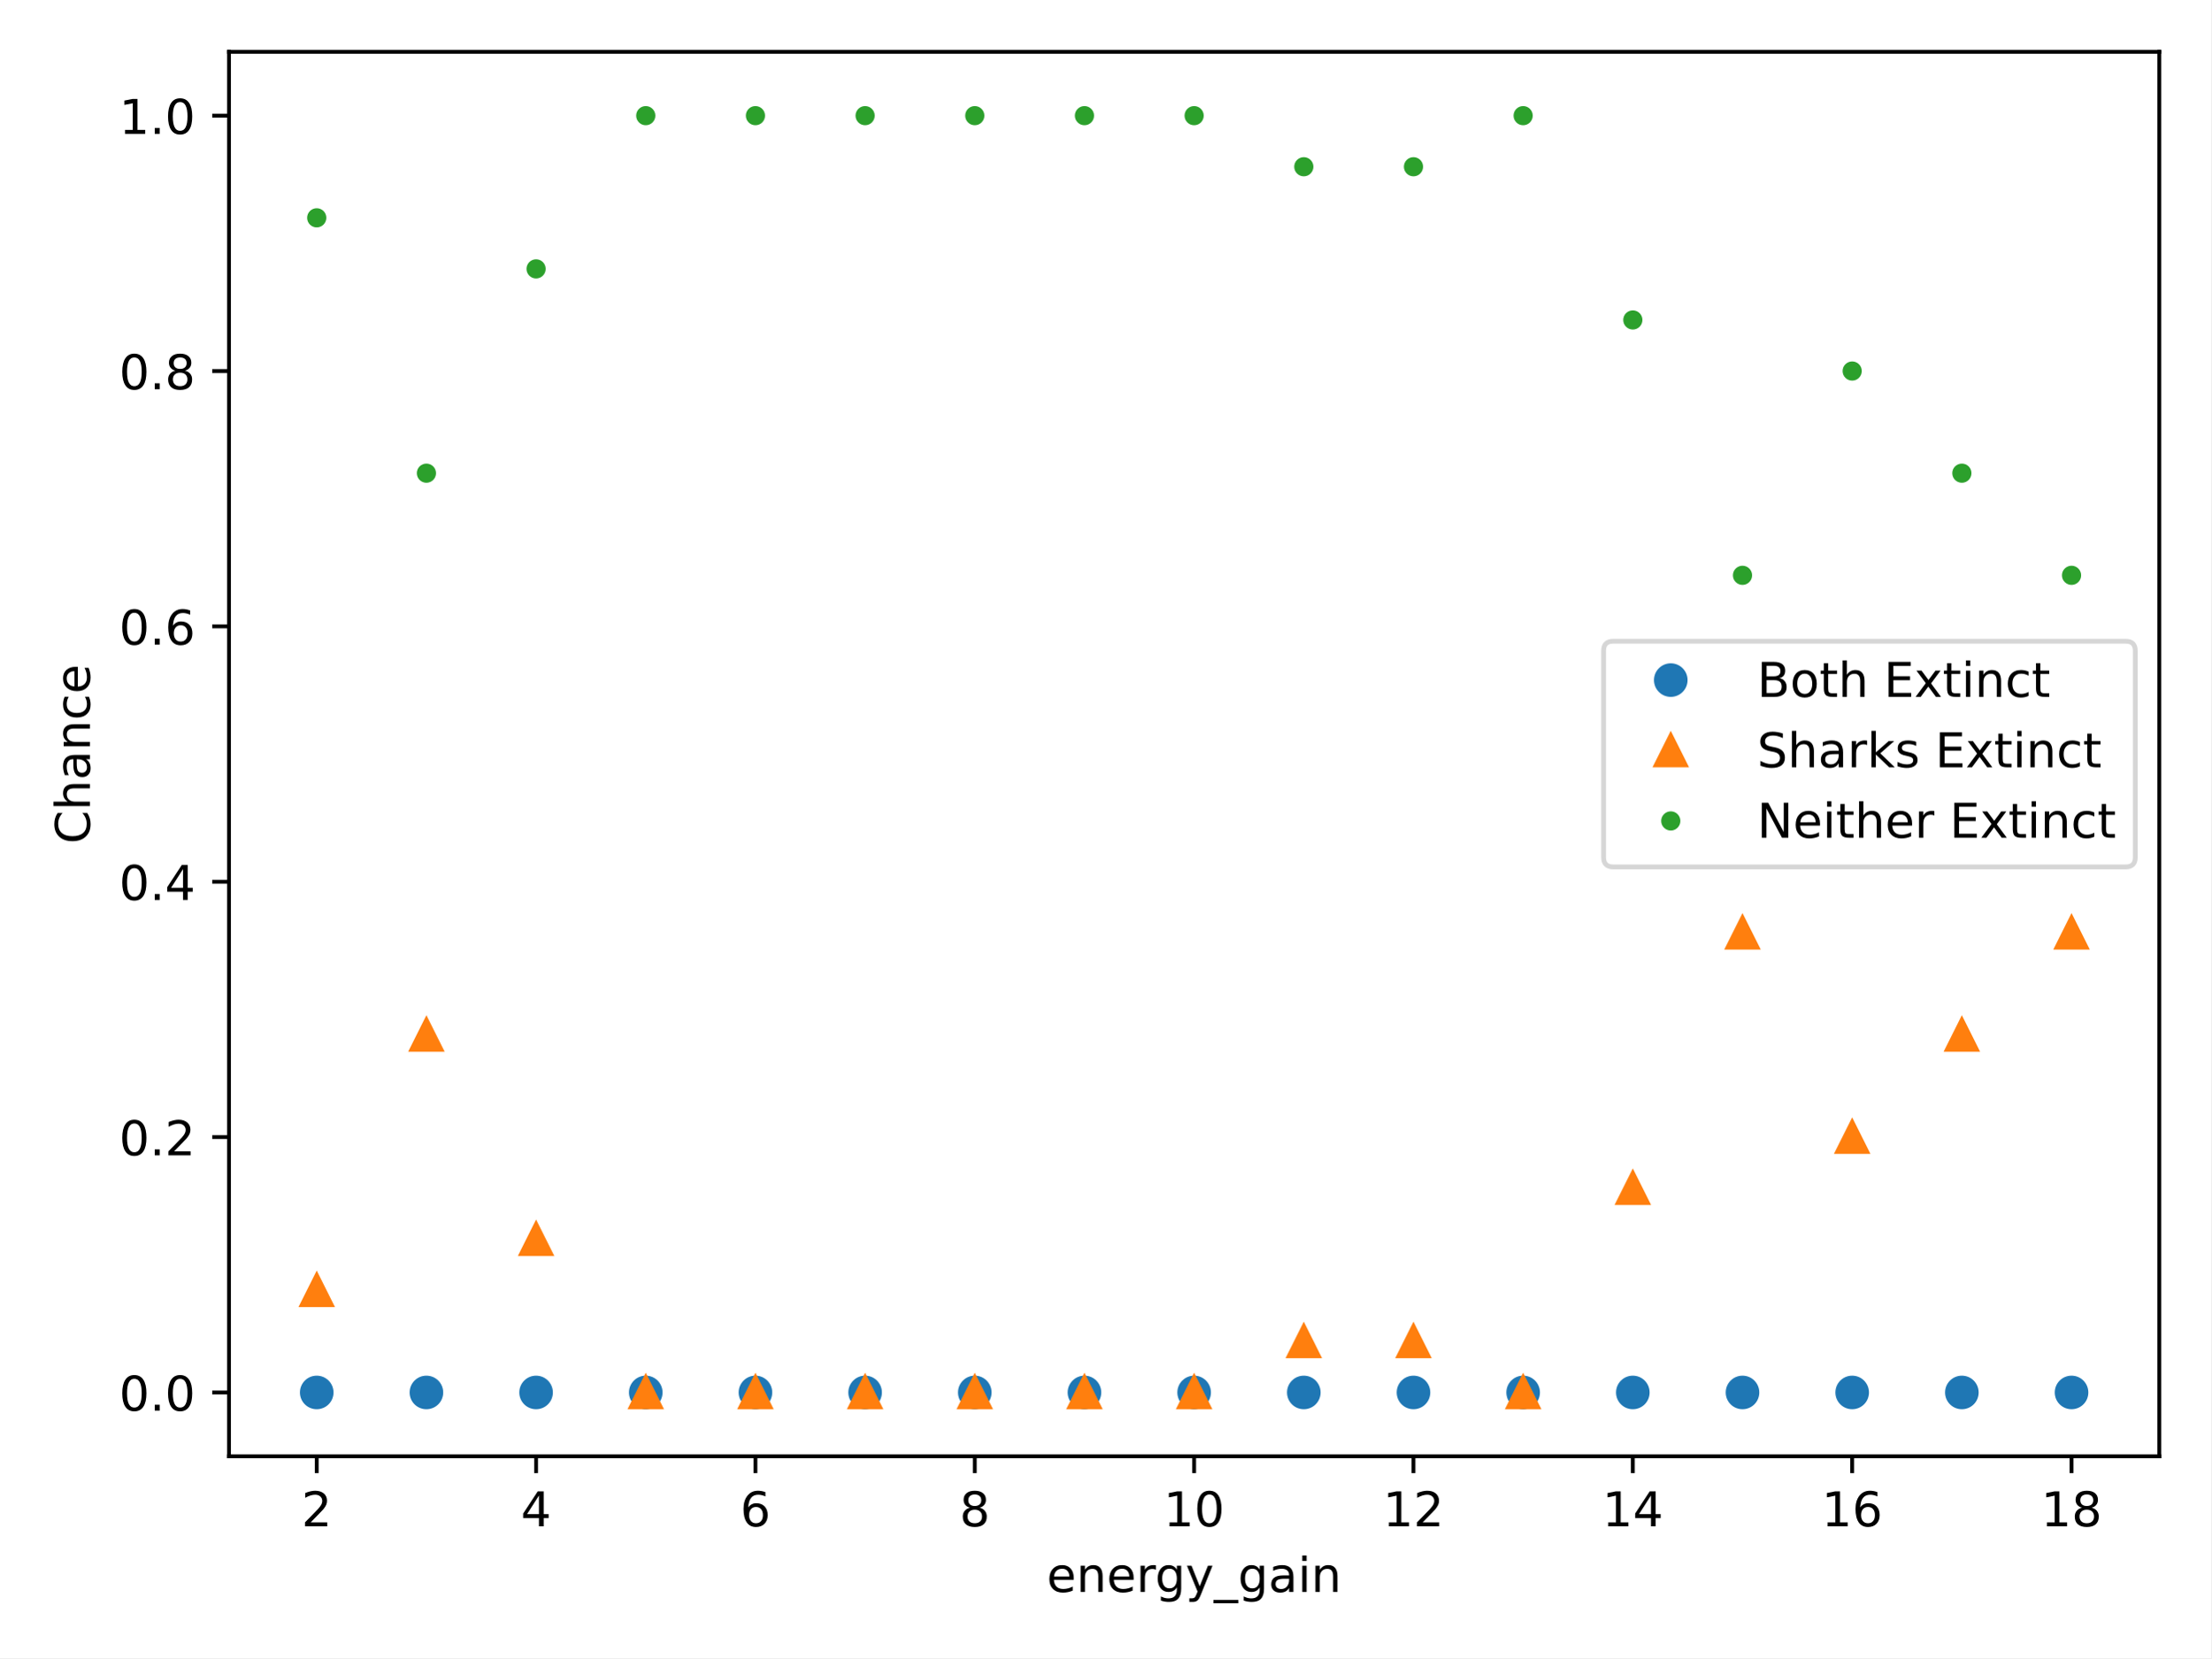
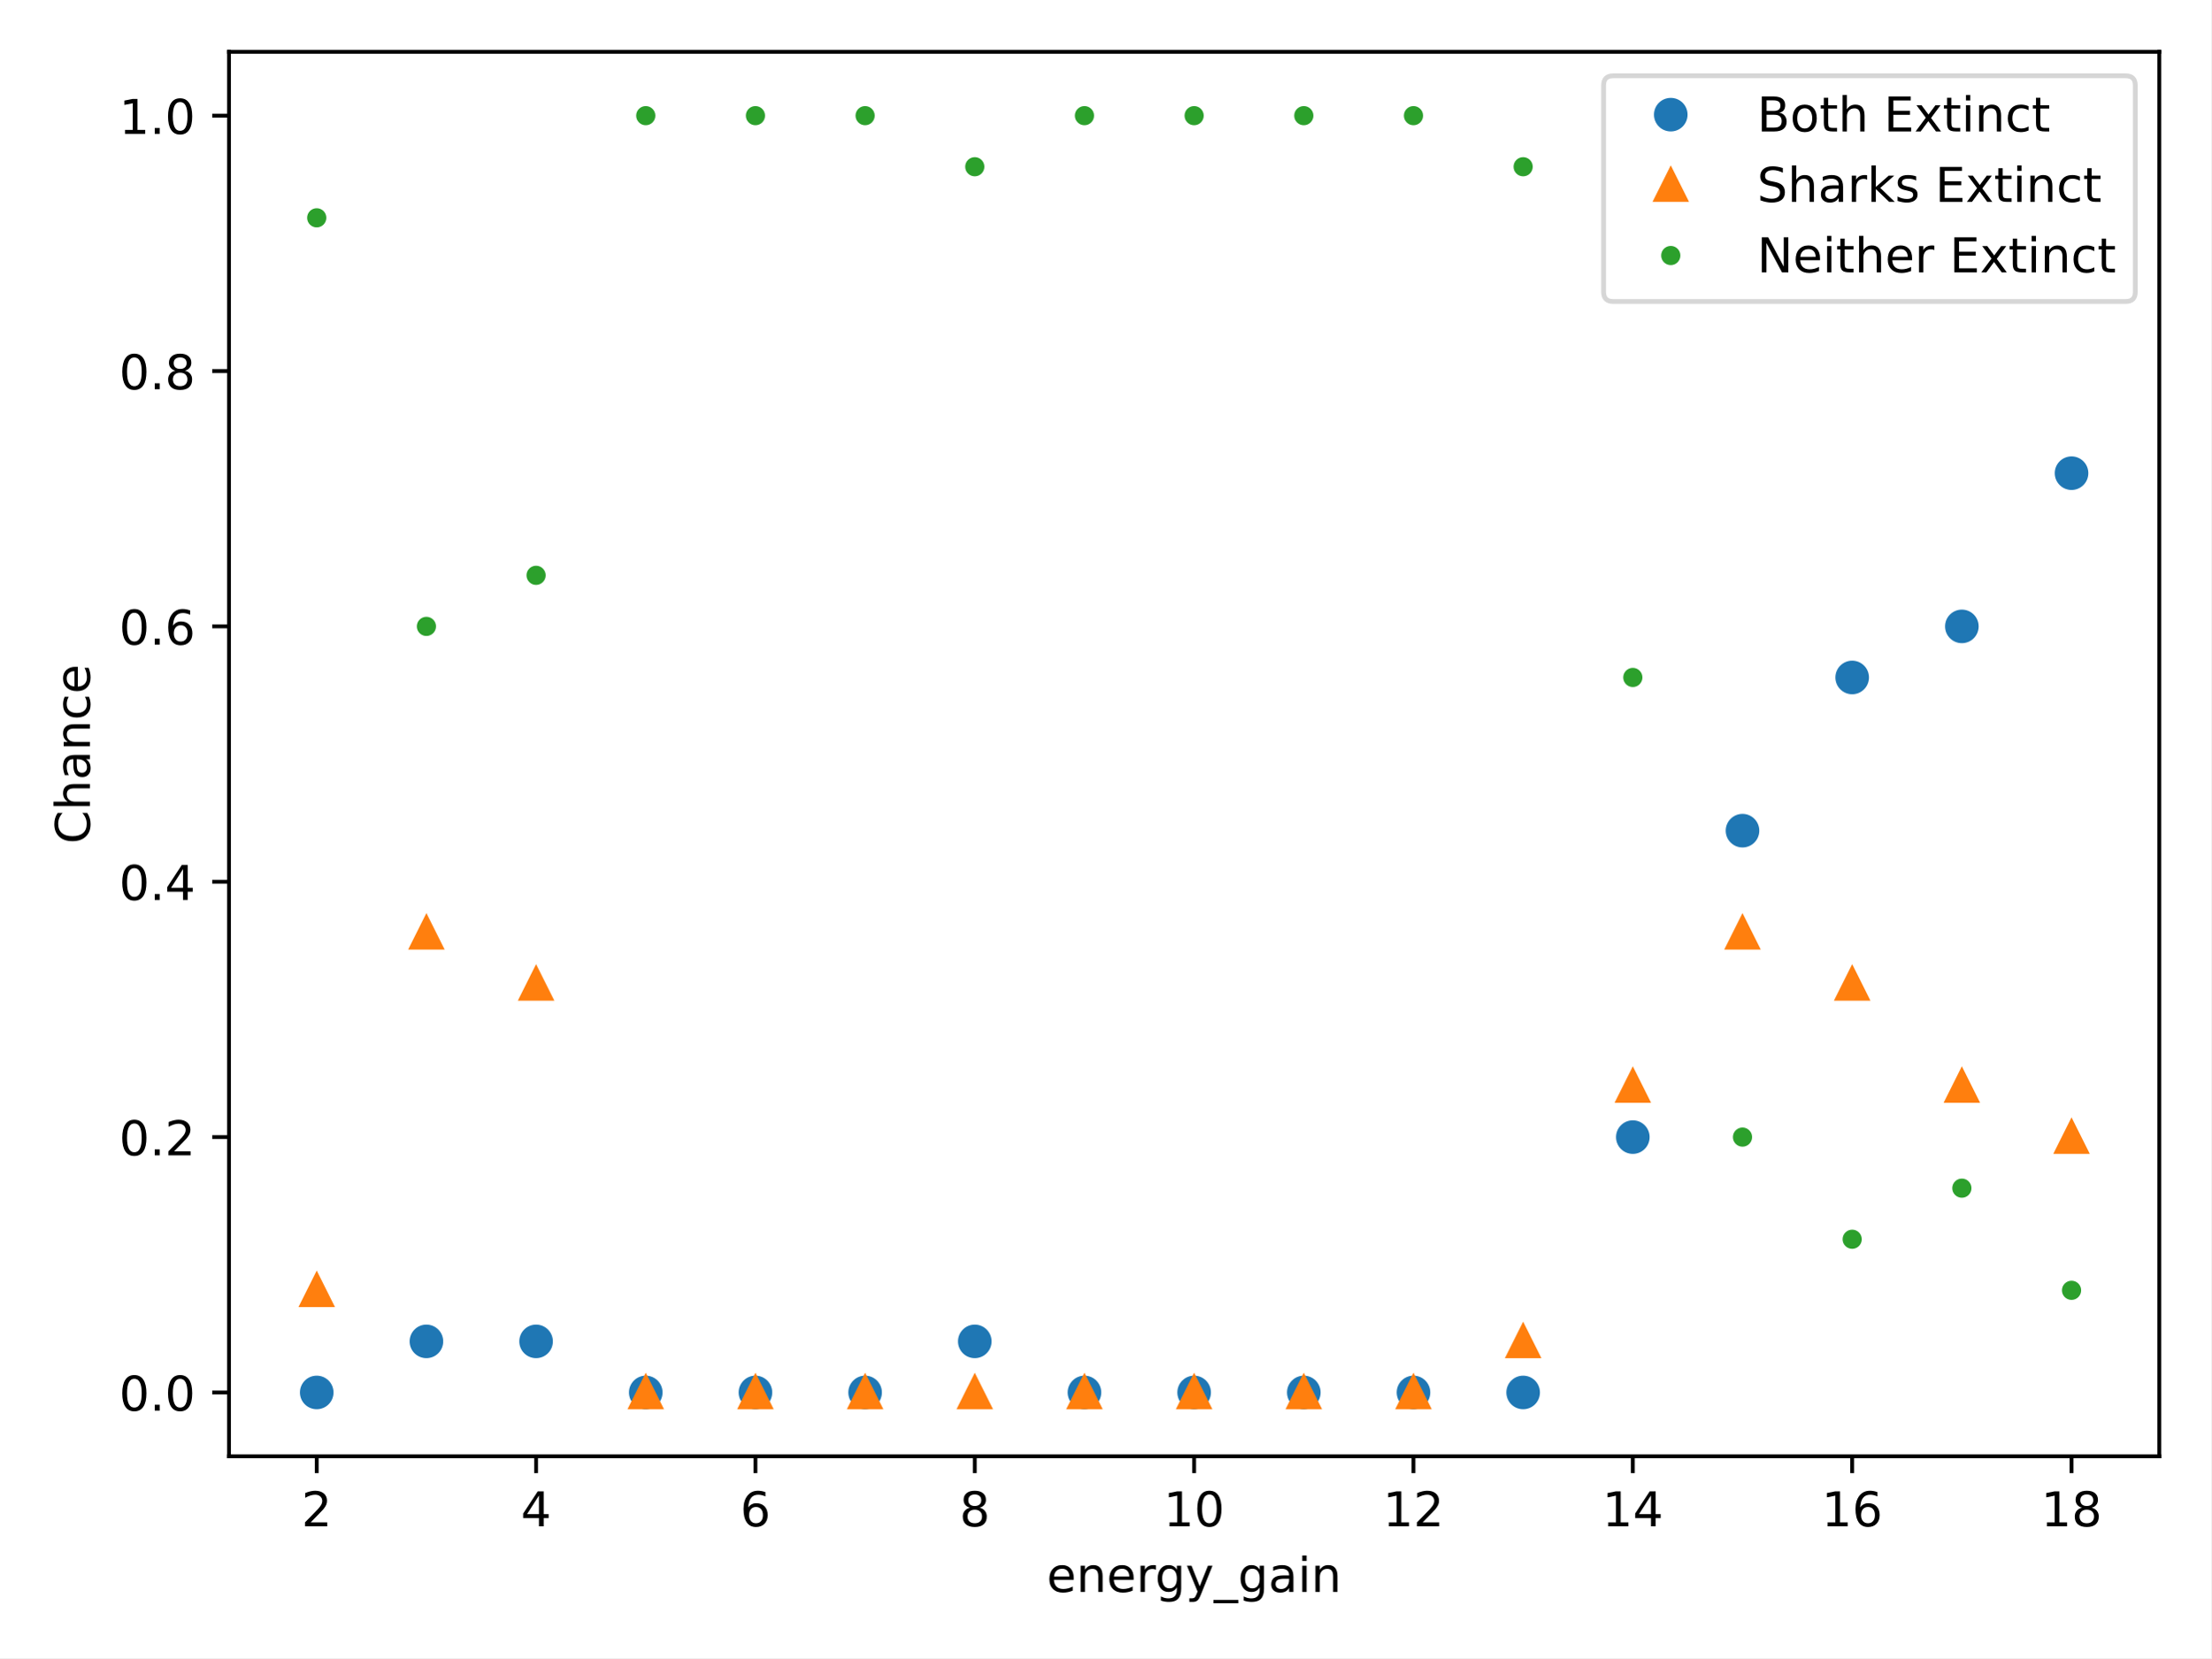
<svg xmlns="http://www.w3.org/2000/svg" xmlns:xlink="http://www.w3.org/1999/xlink" width="460.8pt" height="345.6pt" viewBox="0 0 460.8 345.6" version="1.1">
  <defs>
    <style type="text/css">*{stroke-linejoin: round; stroke-linecap: butt}</style>
  </defs>
  <g id="figure_1">
    <g id="patch_1">
      <path d="M 0 345.6  L 460.8 345.6  L 460.8 0  L 0 0  z " style="fill: #ffffff" />
    </g>
    <g id="axes_1">
      <g id="patch_2">
        <path d="M 47.72 303.539  L 450 303.539  L 450 10.8  L 47.72 10.8  z " style="fill: #ffffff" />
      </g>
      <g id="matplotlib.axis_1">
        <g id="xtick_1">
          <g id="line2d_1">
            <defs>
-               <path id="m9bc8e2db8a" d="M 0 0  L 0 3.5  " style="stroke: #000000; stroke-width: 0.8" />
-             </defs>
-             <g>
-               <use xlink:href="#m9bc8e2db8a" x="66.005" y="303.539" style="stroke: #000000; stroke-width: 0.8" />
+               <path id="me9bcb10d49" d="M 0 0  L 0 3.5  " style="stroke: #000000; stroke-width: 0.8" />
+             </defs>
+             <g>
+               <use xlink:href="#me9bcb10d49" x="66.005" y="303.539" style="stroke: #000000; stroke-width: 0.8" />
            </g>
          </g>
          <g id="text_1">
            <g transform="translate(62.8242 318.1372) scale(0.1 -0.1)">
              <defs>
                <path id="DejaVuSans-32" d="M 1228 531  L 3431 531  L 3431 0  L 469 0  L 469 531  Q 828 903 1448 1529  Q 2069 2156 2228 2338  Q 2531 2678 2651 2914  Q 2772 3150 2772 3378  Q 2772 3750 2511 3984  Q 2250 4219 1831 4219  Q 1534 4219 1204 4116  Q 875 4013 500 3803  L 500 4441  Q 881 4594 1212 4672  Q 1544 4750 1819 4750  Q 2544 4750 2975 4387  Q 3406 4025 3406 3419  Q 3406 3131 3298 2873  Q 3191 2616 2906 2266  Q 2828 2175 2409 1742  Q 1991 1309 1228 531  z " transform="scale(0.015625)" />
              </defs>
              <use xlink:href="#DejaVuSans-32" />
            </g>
          </g>
        </g>
        <g id="xtick_2">
          <g id="line2d_2">
            <g>
-               <use xlink:href="#m9bc8e2db8a" x="111.719" y="303.539" style="stroke: #000000; stroke-width: 0.8" />
+               <use xlink:href="#me9bcb10d49" x="111.719" y="303.539" style="stroke: #000000; stroke-width: 0.8" />
            </g>
          </g>
          <g id="text_2">
            <g transform="translate(108.5378 318.1372) scale(0.1 -0.1)">
              <defs>
                <path id="DejaVuSans-34" d="M 2419 4116  L 825 1625  L 2419 1625  L 2419 4116  z M 2253 4666  L 3047 4666  L 3047 1625  L 3713 1625  L 3713 1100  L 3047 1100  L 3047 0  L 2419 0  L 2419 1100  L 313 1100  L 313 1709  L 2253 4666  z " transform="scale(0.015625)" />
              </defs>
              <use xlink:href="#DejaVuSans-34" />
            </g>
          </g>
        </g>
        <g id="xtick_3">
          <g id="line2d_3">
            <g>
-               <use xlink:href="#m9bc8e2db8a" x="157.433" y="303.539" style="stroke: #000000; stroke-width: 0.8" />
+               <use xlink:href="#me9bcb10d49" x="157.433" y="303.539" style="stroke: #000000; stroke-width: 0.8" />
            </g>
          </g>
          <g id="text_3">
            <g transform="translate(154.2515 318.1372) scale(0.1 -0.1)">
              <defs>
                <path id="DejaVuSans-36" d="M 2113 2584  Q 1688 2584 1439 2293  Q 1191 2003 1191 1497  Q 1191 994 1439 701  Q 1688 409 2113 409  Q 2538 409 2786 701  Q 3034 994 3034 1497  Q 3034 2003 2786 2293  Q 2538 2584 2113 2584  z M 3366 4563  L 3366 3988  Q 3128 4100 2886 4159  Q 2644 4219 2406 4219  Q 1781 4219 1451 3797  Q 1122 3375 1075 2522  Q 1259 2794 1537 2939  Q 1816 3084 2150 3084  Q 2853 3084 3261 2657  Q 3669 2231 3669 1497  Q 3669 778 3244 343  Q 2819 -91 2113 -91  Q 1303 -91 875 529  Q 447 1150 447 2328  Q 447 3434 972 4092  Q 1497 4750 2381 4750  Q 2619 4750 2861 4703  Q 3103 4656 3366 4563  z " transform="scale(0.015625)" />
              </defs>
              <use xlink:href="#DejaVuSans-36" />
            </g>
          </g>
        </g>
        <g id="xtick_4">
          <g id="line2d_4">
            <g>
-               <use xlink:href="#m9bc8e2db8a" x="203.146" y="303.539" style="stroke: #000000; stroke-width: 0.8" />
+               <use xlink:href="#me9bcb10d49" x="203.146" y="303.539" style="stroke: #000000; stroke-width: 0.8" />
            </g>
          </g>
          <g id="text_4">
            <g transform="translate(199.9651 318.1372) scale(0.1 -0.1)">
              <defs>
                <path id="DejaVuSans-38" d="M 2034 2216  Q 1584 2216 1326 1975  Q 1069 1734 1069 1313  Q 1069 891 1326 650  Q 1584 409 2034 409  Q 2484 409 2743 651  Q 3003 894 3003 1313  Q 3003 1734 2745 1975  Q 2488 2216 2034 2216  z M 1403 2484  Q 997 2584 770 2862  Q 544 3141 544 3541  Q 544 4100 942 4425  Q 1341 4750 2034 4750  Q 2731 4750 3128 4425  Q 3525 4100 3525 3541  Q 3525 3141 3298 2862  Q 3072 2584 2669 2484  Q 3125 2378 3379 2068  Q 3634 1759 3634 1313  Q 3634 634 3220 271  Q 2806 -91 2034 -91  Q 1263 -91 848 271  Q 434 634 434 1313  Q 434 1759 690 2068  Q 947 2378 1403 2484  z M 1172 3481  Q 1172 3119 1398 2916  Q 1625 2713 2034 2713  Q 2441 2713 2670 2916  Q 2900 3119 2900 3481  Q 2900 3844 2670 4047  Q 2441 4250 2034 4250  Q 1625 4250 1398 4047  Q 1172 3844 1172 3481  z " transform="scale(0.015625)" />
              </defs>
              <use xlink:href="#DejaVuSans-38" />
            </g>
          </g>
        </g>
        <g id="xtick_5">
          <g id="line2d_5">
            <g>
-               <use xlink:href="#m9bc8e2db8a" x="248.86" y="303.539" style="stroke: #000000; stroke-width: 0.8" />
+               <use xlink:href="#me9bcb10d49" x="248.86" y="303.539" style="stroke: #000000; stroke-width: 0.8" />
            </g>
          </g>
          <g id="text_5">
            <g transform="translate(242.4975 318.1372) scale(0.1 -0.1)">
              <defs>
                <path id="DejaVuSans-31" d="M 794 531  L 1825 531  L 1825 4091  L 703 3866  L 703 4441  L 1819 4666  L 2450 4666  L 2450 531  L 3481 531  L 3481 0  L 794 0  L 794 531  z " transform="scale(0.015625)" />
                <path id="DejaVuSans-30" d="M 2034 4250  Q 1547 4250 1301 3770  Q 1056 3291 1056 2328  Q 1056 1369 1301 889  Q 1547 409 2034 409  Q 2525 409 2770 889  Q 3016 1369 3016 2328  Q 3016 3291 2770 3770  Q 2525 4250 2034 4250  z M 2034 4750  Q 2819 4750 3233 4129  Q 3647 3509 3647 2328  Q 3647 1150 3233 529  Q 2819 -91 2034 -91  Q 1250 -91 836 529  Q 422 1150 422 2328  Q 422 3509 836 4129  Q 1250 4750 2034 4750  z " transform="scale(0.015625)" />
              </defs>
              <use xlink:href="#DejaVuSans-31" />
              <use xlink:href="#DejaVuSans-30" transform="translate(63.62305 0)" />
            </g>
          </g>
        </g>
        <g id="xtick_6">
          <g id="line2d_6">
            <g>
-               <use xlink:href="#m9bc8e2db8a" x="294.574" y="303.539" style="stroke: #000000; stroke-width: 0.8" />
+               <use xlink:href="#me9bcb10d49" x="294.574" y="303.539" style="stroke: #000000; stroke-width: 0.8" />
            </g>
          </g>
          <g id="text_6">
            <g transform="translate(288.2111 318.1372) scale(0.1 -0.1)">
              <use xlink:href="#DejaVuSans-31" />
              <use xlink:href="#DejaVuSans-32" transform="translate(63.62305 0)" />
            </g>
          </g>
        </g>
        <g id="xtick_7">
          <g id="line2d_7">
            <g>
-               <use xlink:href="#m9bc8e2db8a" x="340.287" y="303.539" style="stroke: #000000; stroke-width: 0.8" />
+               <use xlink:href="#me9bcb10d49" x="340.287" y="303.539" style="stroke: #000000; stroke-width: 0.8" />
            </g>
          </g>
          <g id="text_7">
            <g transform="translate(333.9248 318.1372) scale(0.1 -0.1)">
              <use xlink:href="#DejaVuSans-31" />
              <use xlink:href="#DejaVuSans-34" transform="translate(63.62305 0)" />
            </g>
          </g>
        </g>
        <g id="xtick_8">
          <g id="line2d_8">
            <g>
-               <use xlink:href="#m9bc8e2db8a" x="386.001" y="303.539" style="stroke: #000000; stroke-width: 0.8" />
+               <use xlink:href="#me9bcb10d49" x="386.001" y="303.539" style="stroke: #000000; stroke-width: 0.8" />
            </g>
          </g>
          <g id="text_8">
            <g transform="translate(379.6384 318.1372) scale(0.1 -0.1)">
              <use xlink:href="#DejaVuSans-31" />
              <use xlink:href="#DejaVuSans-36" transform="translate(63.62305 0)" />
            </g>
          </g>
        </g>
        <g id="xtick_9">
          <g id="line2d_9">
            <g>
-               <use xlink:href="#m9bc8e2db8a" x="431.715" y="303.539" style="stroke: #000000; stroke-width: 0.8" />
+               <use xlink:href="#me9bcb10d49" x="431.715" y="303.539" style="stroke: #000000; stroke-width: 0.8" />
            </g>
          </g>
          <g id="text_9">
            <g transform="translate(425.352 318.1372) scale(0.1 -0.1)">
              <use xlink:href="#DejaVuSans-31" />
              <use xlink:href="#DejaVuSans-38" transform="translate(63.62305 0)" />
            </g>
          </g>
        </g>
        <g id="text_10">
          <g transform="translate(218.1405 331.8153) scale(0.1 -0.1)">
            <defs>
              <path id="DejaVuSans-65" d="M 3597 1894  L 3597 1613  L 953 1613  Q 991 1019 1311 708  Q 1631 397 2203 397  Q 2534 397 2845 478  Q 3156 559 3463 722  L 3463 178  Q 3153 47 2828 -22  Q 2503 -91 2169 -91  Q 1331 -91 842 396  Q 353 884 353 1716  Q 353 2575 817 3079  Q 1281 3584 2069 3584  Q 2775 3584 3186 3129  Q 3597 2675 3597 1894  z M 3022 2063  Q 3016 2534 2758 2815  Q 2500 3097 2075 3097  Q 1594 3097 1305 2825  Q 1016 2553 972 2059  L 3022 2063  z " transform="scale(0.015625)" />
              <path id="DejaVuSans-6e" d="M 3513 2113  L 3513 0  L 2938 0  L 2938 2094  Q 2938 2591 2744 2837  Q 2550 3084 2163 3084  Q 1697 3084 1428 2787  Q 1159 2491 1159 1978  L 1159 0  L 581 0  L 581 3500  L 1159 3500  L 1159 2956  Q 1366 3272 1645 3428  Q 1925 3584 2291 3584  Q 2894 3584 3203 3211  Q 3513 2838 3513 2113  z " transform="scale(0.015625)" />
              <path id="DejaVuSans-72" d="M 2631 2963  Q 2534 3019 2420 3045  Q 2306 3072 2169 3072  Q 1681 3072 1420 2755  Q 1159 2438 1159 1844  L 1159 0  L 581 0  L 581 3500  L 1159 3500  L 1159 2956  Q 1341 3275 1631 3429  Q 1922 3584 2338 3584  Q 2397 3584 2469 3576  Q 2541 3569 2628 3553  L 2631 2963  z " transform="scale(0.015625)" />
              <path id="DejaVuSans-67" d="M 2906 1791  Q 2906 2416 2648 2759  Q 2391 3103 1925 3103  Q 1463 3103 1205 2759  Q 947 2416 947 1791  Q 947 1169 1205 825  Q 1463 481 1925 481  Q 2391 481 2648 825  Q 2906 1169 2906 1791  z M 3481 434  Q 3481 -459 3084 -895  Q 2688 -1331 1869 -1331  Q 1566 -1331 1297 -1286  Q 1028 -1241 775 -1147  L 775 -588  Q 1028 -725 1275 -790  Q 1522 -856 1778 -856  Q 2344 -856 2625 -561  Q 2906 -266 2906 331  L 2906 616  Q 2728 306 2450 153  Q 2172 0 1784 0  Q 1141 0 747 490  Q 353 981 353 1791  Q 353 2603 747 3093  Q 1141 3584 1784 3584  Q 2172 3584 2450 3431  Q 2728 3278 2906 2969  L 2906 3500  L 3481 3500  L 3481 434  z " transform="scale(0.015625)" />
              <path id="DejaVuSans-79" d="M 2059 -325  Q 1816 -950 1584 -1140  Q 1353 -1331 966 -1331  L 506 -1331  L 506 -850  L 844 -850  Q 1081 -850 1212 -737  Q 1344 -625 1503 -206  L 1606 56  L 191 3500  L 800 3500  L 1894 763  L 2988 3500  L 3597 3500  L 2059 -325  z " transform="scale(0.015625)" />
              <path id="DejaVuSans-5f" d="M 3263 -1063  L 3263 -1509  L -63 -1509  L -63 -1063  L 3263 -1063  z " transform="scale(0.015625)" />
              <path id="DejaVuSans-61" d="M 2194 1759  Q 1497 1759 1228 1600  Q 959 1441 959 1056  Q 959 750 1161 570  Q 1363 391 1709 391  Q 2188 391 2477 730  Q 2766 1069 2766 1631  L 2766 1759  L 2194 1759  z M 3341 1997  L 3341 0  L 2766 0  L 2766 531  Q 2569 213 2275 61  Q 1981 -91 1556 -91  Q 1019 -91 701 211  Q 384 513 384 1019  Q 384 1609 779 1909  Q 1175 2209 1959 2209  L 2766 2209  L 2766 2266  Q 2766 2663 2505 2880  Q 2244 3097 1772 3097  Q 1472 3097 1187 3025  Q 903 2953 641 2809  L 641 3341  Q 956 3463 1253 3523  Q 1550 3584 1831 3584  Q 2591 3584 2966 3190  Q 3341 2797 3341 1997  z " transform="scale(0.015625)" />
              <path id="DejaVuSans-69" d="M 603 3500  L 1178 3500  L 1178 0  L 603 0  L 603 3500  z M 603 4863  L 1178 4863  L 1178 4134  L 603 4134  L 603 4863  z " transform="scale(0.015625)" />
            </defs>
            <use xlink:href="#DejaVuSans-65" />
            <use xlink:href="#DejaVuSans-6e" transform="translate(61.52344 0)" />
            <use xlink:href="#DejaVuSans-65" transform="translate(124.9023 0)" />
            <use xlink:href="#DejaVuSans-72" transform="translate(186.4258 0)" />
            <use xlink:href="#DejaVuSans-67" transform="translate(225.7891 0)" />
            <use xlink:href="#DejaVuSans-79" transform="translate(289.2656 0)" />
            <use xlink:href="#DejaVuSans-5f" transform="translate(348.4453 0)" />
            <use xlink:href="#DejaVuSans-67" transform="translate(398.4453 0)" />
            <use xlink:href="#DejaVuSans-61" transform="translate(461.9219 0)" />
            <use xlink:href="#DejaVuSans-69" transform="translate(523.2012 0)" />
            <use xlink:href="#DejaVuSans-6e" transform="translate(550.9844 0)" />
          </g>
        </g>
      </g>
      <g id="matplotlib.axis_2">
        <g id="ytick_1">
          <g id="line2d_10">
            <defs>
-               <path id="mb9c18c97e4" d="M 0 0  L -3.5 0  " style="stroke: #000000; stroke-width: 0.8" />
-             </defs>
-             <g>
-               <use xlink:href="#mb9c18c97e4" x="47.72" y="290.232" style="stroke: #000000; stroke-width: 0.8" />
+               <path id="m87c01e6b00" d="M 0 0  L -3.5 0  " style="stroke: #000000; stroke-width: 0.8" />
+             </defs>
+             <g>
+               <use xlink:href="#m87c01e6b00" x="47.72" y="290.232" style="stroke: #000000; stroke-width: 0.8" />
            </g>
          </g>
          <g id="text_11">
            <g transform="translate(24.81687 294.0317) scale(0.1 -0.1)">
              <defs>
                <path id="DejaVuSans-2e" d="M 684 794  L 1344 794  L 1344 0  L 684 0  L 684 794  z " transform="scale(0.015625)" />
              </defs>
              <use xlink:href="#DejaVuSans-30" />
              <use xlink:href="#DejaVuSans-2e" transform="translate(63.62305 0)" />
              <use xlink:href="#DejaVuSans-30" transform="translate(95.41016 0)" />
            </g>
          </g>
        </g>
        <g id="ytick_2">
          <g id="line2d_11">
            <g>
-               <use xlink:href="#mb9c18c97e4" x="47.72" y="237.007" style="stroke: #000000; stroke-width: 0.8" />
+               <use xlink:href="#m87c01e6b00" x="47.72" y="237.007" style="stroke: #000000; stroke-width: 0.8" />
            </g>
          </g>
          <g id="text_12">
            <g transform="translate(24.81687 240.8064) scale(0.1 -0.1)">
              <use xlink:href="#DejaVuSans-30" />
              <use xlink:href="#DejaVuSans-2e" transform="translate(63.62305 0)" />
              <use xlink:href="#DejaVuSans-32" transform="translate(95.41016 0)" />
            </g>
          </g>
        </g>
        <g id="ytick_3">
          <g id="line2d_12">
            <g>
-               <use xlink:href="#mb9c18c97e4" x="47.72" y="183.782" style="stroke: #000000; stroke-width: 0.8" />
+               <use xlink:href="#m87c01e6b00" x="47.72" y="183.782" style="stroke: #000000; stroke-width: 0.8" />
            </g>
          </g>
          <g id="text_13">
            <g transform="translate(24.81687 187.5812) scale(0.1 -0.1)">
              <use xlink:href="#DejaVuSans-30" />
              <use xlink:href="#DejaVuSans-2e" transform="translate(63.62305 0)" />
              <use xlink:href="#DejaVuSans-34" transform="translate(95.41016 0)" />
            </g>
          </g>
        </g>
        <g id="ytick_4">
          <g id="line2d_13">
            <g>
-               <use xlink:href="#mb9c18c97e4" x="47.72" y="130.557" style="stroke: #000000; stroke-width: 0.8" />
+               <use xlink:href="#m87c01e6b00" x="47.72" y="130.557" style="stroke: #000000; stroke-width: 0.8" />
            </g>
          </g>
          <g id="text_14">
            <g transform="translate(24.81687 134.356) scale(0.1 -0.1)">
              <use xlink:href="#DejaVuSans-30" />
              <use xlink:href="#DejaVuSans-2e" transform="translate(63.62305 0)" />
              <use xlink:href="#DejaVuSans-36" transform="translate(95.41016 0)" />
            </g>
          </g>
        </g>
        <g id="ytick_5">
          <g id="line2d_14">
            <g>
-               <use xlink:href="#mb9c18c97e4" x="47.72" y="77.332" style="stroke: #000000; stroke-width: 0.8" />
+               <use xlink:href="#m87c01e6b00" x="47.72" y="77.332" style="stroke: #000000; stroke-width: 0.8" />
            </g>
          </g>
          <g id="text_15">
            <g transform="translate(24.81687 81.13075) scale(0.1 -0.1)">
              <use xlink:href="#DejaVuSans-30" />
              <use xlink:href="#DejaVuSans-2e" transform="translate(63.62305 0)" />
              <use xlink:href="#DejaVuSans-38" transform="translate(95.41016 0)" />
            </g>
          </g>
        </g>
        <g id="ytick_6">
          <g id="line2d_15">
            <g>
-               <use xlink:href="#mb9c18c97e4" x="47.72" y="24.106" style="stroke: #000000; stroke-width: 0.8" />
+               <use xlink:href="#m87c01e6b00" x="47.72" y="24.106" style="stroke: #000000; stroke-width: 0.8" />
            </g>
          </g>
          <g id="text_16">
            <g transform="translate(24.81687 27.90553) scale(0.1 -0.1)">
              <use xlink:href="#DejaVuSans-31" />
              <use xlink:href="#DejaVuSans-2e" transform="translate(63.62305 0)" />
              <use xlink:href="#DejaVuSans-30" transform="translate(95.41016 0)" />
            </g>
          </g>
        </g>
        <g id="text_17">
          <g transform="translate(18.73719 175.8881) rotate(-90) scale(0.1 -0.1)">
            <defs>
              <path id="DejaVuSans-43" d="M 4122 4306  L 4122 3641  Q 3803 3938 3442 4084  Q 3081 4231 2675 4231  Q 1875 4231 1450 3742  Q 1025 3253 1025 2328  Q 1025 1406 1450 917  Q 1875 428 2675 428  Q 3081 428 3442 575  Q 3803 722 4122 1019  L 4122 359  Q 3791 134 3420 21  Q 3050 -91 2638 -91  Q 1578 -91 968 557  Q 359 1206 359 2328  Q 359 3453 968 4101  Q 1578 4750 2638 4750  Q 3056 4750 3426 4639  Q 3797 4528 4122 4306  z " transform="scale(0.015625)" />
              <path id="DejaVuSans-68" d="M 3513 2113  L 3513 0  L 2938 0  L 2938 2094  Q 2938 2591 2744 2837  Q 2550 3084 2163 3084  Q 1697 3084 1428 2787  Q 1159 2491 1159 1978  L 1159 0  L 581 0  L 581 4863  L 1159 4863  L 1159 2956  Q 1366 3272 1645 3428  Q 1925 3584 2291 3584  Q 2894 3584 3203 3211  Q 3513 2838 3513 2113  z " transform="scale(0.015625)" />
              <path id="DejaVuSans-63" d="M 3122 3366  L 3122 2828  Q 2878 2963 2633 3030  Q 2388 3097 2138 3097  Q 1578 3097 1268 2742  Q 959 2388 959 1747  Q 959 1106 1268 751  Q 1578 397 2138 397  Q 2388 397 2633 464  Q 2878 531 3122 666  L 3122 134  Q 2881 22 2623 -34  Q 2366 -91 2075 -91  Q 1284 -91 818 406  Q 353 903 353 1747  Q 353 2603 823 3093  Q 1294 3584 2113 3584  Q 2378 3584 2631 3529  Q 2884 3475 3122 3366  z " transform="scale(0.015625)" />
            </defs>
            <use xlink:href="#DejaVuSans-43" />
            <use xlink:href="#DejaVuSans-68" transform="translate(69.82422 0)" />
            <use xlink:href="#DejaVuSans-61" transform="translate(133.2031 0)" />
            <use xlink:href="#DejaVuSans-6e" transform="translate(194.4824 0)" />
            <use xlink:href="#DejaVuSans-63" transform="translate(257.8613 0)" />
            <use xlink:href="#DejaVuSans-65" transform="translate(312.8418 0)" />
          </g>
        </g>
      </g>
      <g id="line2d_16">
        <defs>
-           <path id="m8e027b89c1" d="M 0 3  C 0.796 3 1.559 2.684 2.121 2.121  C 2.684 1.559 3 0.796 3 0  C 3 -0.796 2.684 -1.559 2.121 -2.121  C 1.559 -2.684 0.796 -3 0 -3  C -0.796 -3 -1.559 -2.684 -2.121 -2.121  C -2.684 -1.559 -3 -0.796 -3 0  C -3 0.796 -2.684 1.559 -2.121 2.121  C -1.559 2.684 -0.796 3 0 3  z " style="stroke: #1f77b4" />
+           <path id="m8a187f9f15" d="M 0 3  C 0.796 3 1.559 2.684 2.121 2.121  C 2.684 1.559 3 0.796 3 0  C 3 -0.796 2.684 -1.559 2.121 -2.121  C 1.559 -2.684 0.796 -3 0 -3  C -0.796 -3 -1.559 -2.684 -2.121 -2.121  C -2.684 -1.559 -3 -0.796 -3 0  C -3 0.796 -2.684 1.559 -2.121 2.121  C -1.559 2.684 -0.796 3 0 3  z " style="stroke: #1f77b4" />
        </defs>
-         <g clip-path="url(#pa6834cf711)">
-           <use xlink:href="#m8e027b89c1" x="66.005" y="290.232" style="fill: #1f77b4; stroke: #1f77b4" />
-           <use xlink:href="#m8e027b89c1" x="88.862" y="290.232" style="fill: #1f77b4; stroke: #1f77b4" />
-           <use xlink:href="#m8e027b89c1" x="111.719" y="290.232" style="fill: #1f77b4; stroke: #1f77b4" />
-           <use xlink:href="#m8e027b89c1" x="134.576" y="290.232" style="fill: #1f77b4; stroke: #1f77b4" />
-           <use xlink:href="#m8e027b89c1" x="157.433" y="290.232" style="fill: #1f77b4; stroke: #1f77b4" />
-           <use xlink:href="#m8e027b89c1" x="180.29" y="290.232" style="fill: #1f77b4; stroke: #1f77b4" />
-           <use xlink:href="#m8e027b89c1" x="203.146" y="290.232" style="fill: #1f77b4; stroke: #1f77b4" />
-           <use xlink:href="#m8e027b89c1" x="226.003" y="290.232" style="fill: #1f77b4; stroke: #1f77b4" />
-           <use xlink:href="#m8e027b89c1" x="248.86" y="290.232" style="fill: #1f77b4; stroke: #1f77b4" />
-           <use xlink:href="#m8e027b89c1" x="271.717" y="290.232" style="fill: #1f77b4; stroke: #1f77b4" />
-           <use xlink:href="#m8e027b89c1" x="294.574" y="290.232" style="fill: #1f77b4; stroke: #1f77b4" />
-           <use xlink:href="#m8e027b89c1" x="317.43" y="290.232" style="fill: #1f77b4; stroke: #1f77b4" />
-           <use xlink:href="#m8e027b89c1" x="340.287" y="290.232" style="fill: #1f77b4; stroke: #1f77b4" />
-           <use xlink:href="#m8e027b89c1" x="363.144" y="290.232" style="fill: #1f77b4; stroke: #1f77b4" />
-           <use xlink:href="#m8e027b89c1" x="386.001" y="290.232" style="fill: #1f77b4; stroke: #1f77b4" />
-           <use xlink:href="#m8e027b89c1" x="408.858" y="290.232" style="fill: #1f77b4; stroke: #1f77b4" />
-           <use xlink:href="#m8e027b89c1" x="431.715" y="290.232" style="fill: #1f77b4; stroke: #1f77b4" />
+         <g clip-path="url(#p64af59f6f4)">
+           <use xlink:href="#m8a187f9f15" x="66.005" y="290.232" style="fill: #1f77b4; stroke: #1f77b4" />
+           <use xlink:href="#m8a187f9f15" x="88.862" y="279.587" style="fill: #1f77b4; stroke: #1f77b4" />
+           <use xlink:href="#m8a187f9f15" x="111.719" y="279.587" style="fill: #1f77b4; stroke: #1f77b4" />
+           <use xlink:href="#m8a187f9f15" x="134.576" y="290.232" style="fill: #1f77b4; stroke: #1f77b4" />
+           <use xlink:href="#m8a187f9f15" x="157.433" y="290.232" style="fill: #1f77b4; stroke: #1f77b4" />
+           <use xlink:href="#m8a187f9f15" x="180.29" y="290.232" style="fill: #1f77b4; stroke: #1f77b4" />
+           <use xlink:href="#m8a187f9f15" x="203.146" y="279.587" style="fill: #1f77b4; stroke: #1f77b4" />
+           <use xlink:href="#m8a187f9f15" x="226.003" y="290.232" style="fill: #1f77b4; stroke: #1f77b4" />
+           <use xlink:href="#m8a187f9f15" x="248.86" y="290.232" style="fill: #1f77b4; stroke: #1f77b4" />
+           <use xlink:href="#m8a187f9f15" x="271.717" y="290.232" style="fill: #1f77b4; stroke: #1f77b4" />
+           <use xlink:href="#m8a187f9f15" x="294.574" y="290.232" style="fill: #1f77b4; stroke: #1f77b4" />
+           <use xlink:href="#m8a187f9f15" x="317.43" y="290.232" style="fill: #1f77b4; stroke: #1f77b4" />
+           <use xlink:href="#m8a187f9f15" x="340.287" y="237.007" style="fill: #1f77b4; stroke: #1f77b4" />
+           <use xlink:href="#m8a187f9f15" x="363.144" y="173.137" style="fill: #1f77b4; stroke: #1f77b4" />
+           <use xlink:href="#m8a187f9f15" x="386.001" y="141.202" style="fill: #1f77b4; stroke: #1f77b4" />
+           <use xlink:href="#m8a187f9f15" x="408.858" y="130.557" style="fill: #1f77b4; stroke: #1f77b4" />
+           <use xlink:href="#m8a187f9f15" x="431.715" y="98.622" style="fill: #1f77b4; stroke: #1f77b4" />
        </g>
      </g>
      <g id="line2d_17">
        <defs>
-           <path id="meba887bcdc" d="M 0 -3  L -3 3  L 3 3  z " style="stroke: #ff7f0e; stroke-linejoin: miter" />
+           <path id="me6fa0ec4fc" d="M 0 -3  L -3 3  L 3 3  z " style="stroke: #ff7f0e; stroke-linejoin: miter" />
        </defs>
-         <g clip-path="url(#pa6834cf711)">
-           <use xlink:href="#meba887bcdc" x="66.005" y="268.942" style="fill: #ff7f0e; stroke: #ff7f0e; stroke-linejoin: miter" />
-           <use xlink:href="#meba887bcdc" x="88.862" y="215.717" style="fill: #ff7f0e; stroke: #ff7f0e; stroke-linejoin: miter" />
-           <use xlink:href="#meba887bcdc" x="111.719" y="258.297" style="fill: #ff7f0e; stroke: #ff7f0e; stroke-linejoin: miter" />
-           <use xlink:href="#meba887bcdc" x="134.576" y="290.232" style="fill: #ff7f0e; stroke: #ff7f0e; stroke-linejoin: miter" />
-           <use xlink:href="#meba887bcdc" x="157.433" y="290.232" style="fill: #ff7f0e; stroke: #ff7f0e; stroke-linejoin: miter" />
-           <use xlink:href="#meba887bcdc" x="180.29" y="290.232" style="fill: #ff7f0e; stroke: #ff7f0e; stroke-linejoin: miter" />
-           <use xlink:href="#meba887bcdc" x="203.146" y="290.232" style="fill: #ff7f0e; stroke: #ff7f0e; stroke-linejoin: miter" />
-           <use xlink:href="#meba887bcdc" x="226.003" y="290.232" style="fill: #ff7f0e; stroke: #ff7f0e; stroke-linejoin: miter" />
-           <use xlink:href="#meba887bcdc" x="248.86" y="290.232" style="fill: #ff7f0e; stroke: #ff7f0e; stroke-linejoin: miter" />
-           <use xlink:href="#meba887bcdc" x="271.717" y="279.587" style="fill: #ff7f0e; stroke: #ff7f0e; stroke-linejoin: miter" />
-           <use xlink:href="#meba887bcdc" x="294.574" y="279.587" style="fill: #ff7f0e; stroke: #ff7f0e; stroke-linejoin: miter" />
-           <use xlink:href="#meba887bcdc" x="317.43" y="290.232" style="fill: #ff7f0e; stroke: #ff7f0e; stroke-linejoin: miter" />
-           <use xlink:href="#meba887bcdc" x="340.287" y="247.652" style="fill: #ff7f0e; stroke: #ff7f0e; stroke-linejoin: miter" />
-           <use xlink:href="#meba887bcdc" x="363.144" y="194.427" style="fill: #ff7f0e; stroke: #ff7f0e; stroke-linejoin: miter" />
-           <use xlink:href="#meba887bcdc" x="386.001" y="237.007" style="fill: #ff7f0e; stroke: #ff7f0e; stroke-linejoin: miter" />
-           <use xlink:href="#meba887bcdc" x="408.858" y="215.717" style="fill: #ff7f0e; stroke: #ff7f0e; stroke-linejoin: miter" />
-           <use xlink:href="#meba887bcdc" x="431.715" y="194.427" style="fill: #ff7f0e; stroke: #ff7f0e; stroke-linejoin: miter" />
+         <g clip-path="url(#p64af59f6f4)">
+           <use xlink:href="#me6fa0ec4fc" x="66.005" y="268.942" style="fill: #ff7f0e; stroke: #ff7f0e; stroke-linejoin: miter" />
+           <use xlink:href="#me6fa0ec4fc" x="88.862" y="194.427" style="fill: #ff7f0e; stroke: #ff7f0e; stroke-linejoin: miter" />
+           <use xlink:href="#me6fa0ec4fc" x="111.719" y="205.072" style="fill: #ff7f0e; stroke: #ff7f0e; stroke-linejoin: miter" />
+           <use xlink:href="#me6fa0ec4fc" x="134.576" y="290.232" style="fill: #ff7f0e; stroke: #ff7f0e; stroke-linejoin: miter" />
+           <use xlink:href="#me6fa0ec4fc" x="157.433" y="290.232" style="fill: #ff7f0e; stroke: #ff7f0e; stroke-linejoin: miter" />
+           <use xlink:href="#me6fa0ec4fc" x="180.29" y="290.232" style="fill: #ff7f0e; stroke: #ff7f0e; stroke-linejoin: miter" />
+           <use xlink:href="#me6fa0ec4fc" x="203.146" y="290.232" style="fill: #ff7f0e; stroke: #ff7f0e; stroke-linejoin: miter" />
+           <use xlink:href="#me6fa0ec4fc" x="226.003" y="290.232" style="fill: #ff7f0e; stroke: #ff7f0e; stroke-linejoin: miter" />
+           <use xlink:href="#me6fa0ec4fc" x="248.86" y="290.232" style="fill: #ff7f0e; stroke: #ff7f0e; stroke-linejoin: miter" />
+           <use xlink:href="#me6fa0ec4fc" x="271.717" y="290.232" style="fill: #ff7f0e; stroke: #ff7f0e; stroke-linejoin: miter" />
+           <use xlink:href="#me6fa0ec4fc" x="294.574" y="290.232" style="fill: #ff7f0e; stroke: #ff7f0e; stroke-linejoin: miter" />
+           <use xlink:href="#me6fa0ec4fc" x="317.43" y="279.587" style="fill: #ff7f0e; stroke: #ff7f0e; stroke-linejoin: miter" />
+           <use xlink:href="#me6fa0ec4fc" x="340.287" y="226.362" style="fill: #ff7f0e; stroke: #ff7f0e; stroke-linejoin: miter" />
+           <use xlink:href="#me6fa0ec4fc" x="363.144" y="194.427" style="fill: #ff7f0e; stroke: #ff7f0e; stroke-linejoin: miter" />
+           <use xlink:href="#me6fa0ec4fc" x="386.001" y="205.072" style="fill: #ff7f0e; stroke: #ff7f0e; stroke-linejoin: miter" />
+           <use xlink:href="#me6fa0ec4fc" x="408.858" y="226.362" style="fill: #ff7f0e; stroke: #ff7f0e; stroke-linejoin: miter" />
+           <use xlink:href="#me6fa0ec4fc" x="431.715" y="237.007" style="fill: #ff7f0e; stroke: #ff7f0e; stroke-linejoin: miter" />
        </g>
      </g>
      <g id="line2d_18">
        <defs>
-           <path id="m6e300763e6" d="M 0 1.5  C 0.398 1.5 0.779 1.342 1.061 1.061  C 1.342 0.779 1.5 0.398 1.5 0  C 1.5 -0.398 1.342 -0.779 1.061 -1.061  C 0.779 -1.342 0.398 -1.5 0 -1.5  C -0.398 -1.5 -0.779 -1.342 -1.061 -1.061  C -1.342 -0.779 -1.5 -0.398 -1.5 0  C -1.5 0.398 -1.342 0.779 -1.061 1.061  C -0.779 1.342 -0.398 1.5 0 1.5  z " style="stroke: #2ca02c" />
+           <path id="m89af5bee05" d="M 0 1.5  C 0.398 1.5 0.779 1.342 1.061 1.061  C 1.342 0.779 1.5 0.398 1.5 0  C 1.5 -0.398 1.342 -0.779 1.061 -1.061  C 0.779 -1.342 0.398 -1.5 0 -1.5  C -0.398 -1.5 -0.779 -1.342 -1.061 -1.061  C -1.342 -0.779 -1.5 -0.398 -1.5 0  C -1.5 0.398 -1.342 0.779 -1.061 1.061  C -0.779 1.342 -0.398 1.5 0 1.5  z " style="stroke: #2ca02c" />
        </defs>
-         <g clip-path="url(#pa6834cf711)">
-           <use xlink:href="#m6e300763e6" x="66.005" y="45.396" style="fill: #2ca02c; stroke: #2ca02c" />
-           <use xlink:href="#m6e300763e6" x="88.862" y="98.622" style="fill: #2ca02c; stroke: #2ca02c" />
-           <use xlink:href="#m6e300763e6" x="111.719" y="56.041" style="fill: #2ca02c; stroke: #2ca02c" />
-           <use xlink:href="#m6e300763e6" x="134.576" y="24.106" style="fill: #2ca02c; stroke: #2ca02c" />
-           <use xlink:href="#m6e300763e6" x="157.433" y="24.106" style="fill: #2ca02c; stroke: #2ca02c" />
-           <use xlink:href="#m6e300763e6" x="180.29" y="24.106" style="fill: #2ca02c; stroke: #2ca02c" />
-           <use xlink:href="#m6e300763e6" x="203.146" y="24.106" style="fill: #2ca02c; stroke: #2ca02c" />
-           <use xlink:href="#m6e300763e6" x="226.003" y="24.106" style="fill: #2ca02c; stroke: #2ca02c" />
-           <use xlink:href="#m6e300763e6" x="248.86" y="24.106" style="fill: #2ca02c; stroke: #2ca02c" />
-           <use xlink:href="#m6e300763e6" x="271.717" y="34.751" style="fill: #2ca02c; stroke: #2ca02c" />
-           <use xlink:href="#m6e300763e6" x="294.574" y="34.751" style="fill: #2ca02c; stroke: #2ca02c" />
-           <use xlink:href="#m6e300763e6" x="317.43" y="24.106" style="fill: #2ca02c; stroke: #2ca02c" />
-           <use xlink:href="#m6e300763e6" x="340.287" y="66.686" style="fill: #2ca02c; stroke: #2ca02c" />
-           <use xlink:href="#m6e300763e6" x="363.144" y="119.912" style="fill: #2ca02c; stroke: #2ca02c" />
-           <use xlink:href="#m6e300763e6" x="386.001" y="77.332" style="fill: #2ca02c; stroke: #2ca02c" />
-           <use xlink:href="#m6e300763e6" x="408.858" y="98.622" style="fill: #2ca02c; stroke: #2ca02c" />
-           <use xlink:href="#m6e300763e6" x="431.715" y="119.912" style="fill: #2ca02c; stroke: #2ca02c" />
+         <g clip-path="url(#p64af59f6f4)">
+           <use xlink:href="#m89af5bee05" x="66.005" y="45.396" style="fill: #2ca02c; stroke: #2ca02c" />
+           <use xlink:href="#m89af5bee05" x="88.862" y="130.557" style="fill: #2ca02c; stroke: #2ca02c" />
+           <use xlink:href="#m89af5bee05" x="111.719" y="119.912" style="fill: #2ca02c; stroke: #2ca02c" />
+           <use xlink:href="#m89af5bee05" x="134.576" y="24.106" style="fill: #2ca02c; stroke: #2ca02c" />
+           <use xlink:href="#m89af5bee05" x="157.433" y="24.106" style="fill: #2ca02c; stroke: #2ca02c" />
+           <use xlink:href="#m89af5bee05" x="180.29" y="24.106" style="fill: #2ca02c; stroke: #2ca02c" />
+           <use xlink:href="#m89af5bee05" x="203.146" y="34.751" style="fill: #2ca02c; stroke: #2ca02c" />
+           <use xlink:href="#m89af5bee05" x="226.003" y="24.106" style="fill: #2ca02c; stroke: #2ca02c" />
+           <use xlink:href="#m89af5bee05" x="248.86" y="24.106" style="fill: #2ca02c; stroke: #2ca02c" />
+           <use xlink:href="#m89af5bee05" x="271.717" y="24.106" style="fill: #2ca02c; stroke: #2ca02c" />
+           <use xlink:href="#m89af5bee05" x="294.574" y="24.106" style="fill: #2ca02c; stroke: #2ca02c" />
+           <use xlink:href="#m89af5bee05" x="317.43" y="34.751" style="fill: #2ca02c; stroke: #2ca02c" />
+           <use xlink:href="#m89af5bee05" x="340.287" y="141.202" style="fill: #2ca02c; stroke: #2ca02c" />
+           <use xlink:href="#m89af5bee05" x="363.144" y="237.007" style="fill: #2ca02c; stroke: #2ca02c" />
+           <use xlink:href="#m89af5bee05" x="386.001" y="258.297" style="fill: #2ca02c; stroke: #2ca02c" />
+           <use xlink:href="#m89af5bee05" x="408.858" y="247.652" style="fill: #2ca02c; stroke: #2ca02c" />
+           <use xlink:href="#m89af5bee05" x="431.715" y="268.942" style="fill: #2ca02c; stroke: #2ca02c" />
        </g>
      </g>
      <g id="patch_3">
        <path d="M 47.72 303.539  L 47.72 10.8  " style="fill: none; stroke: #000000; stroke-width: 0.8; stroke-linejoin: miter; stroke-linecap: square" />
      </g>
      <g id="patch_4">
        <path d="M 450 303.539  L 450 10.8  " style="fill: none; stroke: #000000; stroke-width: 0.8; stroke-linejoin: miter; stroke-linecap: square" />
      </g>
      <g id="patch_5">
        <path d="M 47.72 303.539  L 450 303.539  " style="fill: none; stroke: #000000; stroke-width: 0.8; stroke-linejoin: miter; stroke-linecap: square" />
      </g>
      <g id="patch_6">
        <path d="M 47.72 10.8  L 450 10.8  " style="fill: none; stroke: #000000; stroke-width: 0.8; stroke-linejoin: miter; stroke-linecap: square" />
      </g>
      <g id="legend_1">
        <g id="patch_7">
-           <path d="M 336.195 180.687  L 443 180.687  Q 445 180.687 445 178.687  L 445 135.652  Q 445 133.652 443 133.652  L 336.195 133.652  Q 334.195 133.652 334.195 135.652  L 334.195 178.687  Q 334.195 180.687 336.195 180.687  z " style="fill: #ffffff; opacity: 0.8; stroke: #cccccc; stroke-linejoin: miter" />
+           <path d="M 336.195 62.834  L 443 62.834  Q 445 62.834 445 60.834  L 445 17.8  Q 445 15.8 443 15.8  L 336.195 15.8  Q 334.195 15.8 334.195 17.8  L 334.195 60.834  Q 334.195 62.834 336.195 62.834  z " style="fill: #ffffff; opacity: 0.8; stroke: #cccccc; stroke-linejoin: miter" />
        </g>
        <g id="line2d_19">
          <g>
-             <use xlink:href="#m8e027b89c1" x="348.195" y="141.751" style="fill: #1f77b4; stroke: #1f77b4" />
+             <use xlink:href="#m8a187f9f15" x="348.195" y="23.898" style="fill: #1f77b4; stroke: #1f77b4" />
          </g>
        </g>
        <g id="text_18">
-           <g transform="translate(366.1953 145.2506) scale(0.1 -0.1)">
+           <g transform="translate(366.1953 27.39844) scale(0.1 -0.1)">
            <defs>
              <path id="DejaVuSans-42" d="M 1259 2228  L 1259 519  L 2272 519  Q 2781 519 3026 730  Q 3272 941 3272 1375  Q 3272 1813 3026 2020  Q 2781 2228 2272 2228  L 1259 2228  z M 1259 4147  L 1259 2741  L 2194 2741  Q 2656 2741 2882 2914  Q 3109 3088 3109 3444  Q 3109 3797 2882 3972  Q 2656 4147 2194 4147  L 1259 4147  z M 628 4666  L 2241 4666  Q 2963 4666 3353 4366  Q 3744 4066 3744 3513  Q 3744 3084 3544 2831  Q 3344 2578 2956 2516  Q 3422 2416 3680 2098  Q 3938 1781 3938 1306  Q 3938 681 3513 340  Q 3088 0 2303 0  L 628 0  L 628 4666  z " transform="scale(0.015625)" />
              <path id="DejaVuSans-6f" d="M 1959 3097  Q 1497 3097 1228 2736  Q 959 2375 959 1747  Q 959 1119 1226 758  Q 1494 397 1959 397  Q 2419 397 2687 759  Q 2956 1122 2956 1747  Q 2956 2369 2687 2733  Q 2419 3097 1959 3097  z M 1959 3584  Q 2709 3584 3137 3096  Q 3566 2609 3566 1747  Q 3566 888 3137 398  Q 2709 -91 1959 -91  Q 1206 -91 779 398  Q 353 888 353 1747  Q 353 2609 779 3096  Q 1206 3584 1959 3584  z " transform="scale(0.015625)" />
              <path id="DejaVuSans-74" d="M 1172 4494  L 1172 3500  L 2356 3500  L 2356 3053  L 1172 3053  L 1172 1153  Q 1172 725 1289 603  Q 1406 481 1766 481  L 2356 481  L 2356 0  L 1766 0  Q 1100 0 847 248  Q 594 497 594 1153  L 594 3053  L 172 3053  L 172 3500  L 594 3500  L 594 4494  L 1172 4494  z " transform="scale(0.015625)" />
              <path id="DejaVuSans-20" transform="scale(0.015625)" />
              <path id="DejaVuSans-45" d="M 628 4666  L 3578 4666  L 3578 4134  L 1259 4134  L 1259 2753  L 3481 2753  L 3481 2222  L 1259 2222  L 1259 531  L 3634 531  L 3634 0  L 628 0  L 628 4666  z " transform="scale(0.015625)" />
              <path id="DejaVuSans-78" d="M 3513 3500  L 2247 1797  L 3578 0  L 2900 0  L 1881 1375  L 863 0  L 184 0  L 1544 1831  L 300 3500  L 978 3500  L 1906 2253  L 2834 3500  L 3513 3500  z " transform="scale(0.015625)" />
            </defs>
            <use xlink:href="#DejaVuSans-42" />
            <use xlink:href="#DejaVuSans-6f" transform="translate(68.60352 0)" />
            <use xlink:href="#DejaVuSans-74" transform="translate(129.7852 0)" />
            <use xlink:href="#DejaVuSans-68" transform="translate(168.9941 0)" />
            <use xlink:href="#DejaVuSans-20" transform="translate(232.373 0)" />
            <use xlink:href="#DejaVuSans-45" transform="translate(264.1602 0)" />
            <use xlink:href="#DejaVuSans-78" transform="translate(327.3438 0)" />
            <use xlink:href="#DejaVuSans-74" transform="translate(386.5234 0)" />
            <use xlink:href="#DejaVuSans-69" transform="translate(425.7324 0)" />
            <use xlink:href="#DejaVuSans-6e" transform="translate(453.5156 0)" />
            <use xlink:href="#DejaVuSans-63" transform="translate(516.8945 0)" />
            <use xlink:href="#DejaVuSans-74" transform="translate(571.875 0)" />
          </g>
        </g>
        <g id="line2d_20">
          <g>
-             <use xlink:href="#meba887bcdc" x="348.195" y="156.429" style="fill: #ff7f0e; stroke: #ff7f0e; stroke-linejoin: miter" />
+             <use xlink:href="#me6fa0ec4fc" x="348.195" y="38.577" style="fill: #ff7f0e; stroke: #ff7f0e; stroke-linejoin: miter" />
          </g>
        </g>
        <g id="text_19">
-           <g transform="translate(366.1953 159.9288) scale(0.1 -0.1)">
+           <g transform="translate(366.1953 42.07656) scale(0.1 -0.1)">
            <defs>
              <path id="DejaVuSans-53" d="M 3425 4513  L 3425 3897  Q 3066 4069 2747 4153  Q 2428 4238 2131 4238  Q 1616 4238 1336 4038  Q 1056 3838 1056 3469  Q 1056 3159 1242 3001  Q 1428 2844 1947 2747  L 2328 2669  Q 3034 2534 3370 2195  Q 3706 1856 3706 1288  Q 3706 609 3251 259  Q 2797 -91 1919 -91  Q 1588 -91 1214 -16  Q 841 59 441 206  L 441 856  Q 825 641 1194 531  Q 1563 422 1919 422  Q 2459 422 2753 634  Q 3047 847 3047 1241  Q 3047 1584 2836 1778  Q 2625 1972 2144 2069  L 1759 2144  Q 1053 2284 737 2584  Q 422 2884 422 3419  Q 422 4038 858 4394  Q 1294 4750 2059 4750  Q 2388 4750 2728 4690  Q 3069 4631 3425 4513  z " transform="scale(0.015625)" />
              <path id="DejaVuSans-6b" d="M 581 4863  L 1159 4863  L 1159 1991  L 2875 3500  L 3609 3500  L 1753 1863  L 3688 0  L 2938 0  L 1159 1709  L 1159 0  L 581 0  L 581 4863  z " transform="scale(0.015625)" />
              <path id="DejaVuSans-73" d="M 2834 3397  L 2834 2853  Q 2591 2978 2328 3040  Q 2066 3103 1784 3103  Q 1356 3103 1142 2972  Q 928 2841 928 2578  Q 928 2378 1081 2264  Q 1234 2150 1697 2047  L 1894 2003  Q 2506 1872 2764 1633  Q 3022 1394 3022 966  Q 3022 478 2636 193  Q 2250 -91 1575 -91  Q 1294 -91 989 -36  Q 684 19 347 128  L 347 722  Q 666 556 975 473  Q 1284 391 1588 391  Q 1994 391 2212 530  Q 2431 669 2431 922  Q 2431 1156 2273 1281  Q 2116 1406 1581 1522  L 1381 1569  Q 847 1681 609 1914  Q 372 2147 372 2553  Q 372 3047 722 3315  Q 1072 3584 1716 3584  Q 2034 3584 2315 3537  Q 2597 3491 2834 3397  z " transform="scale(0.015625)" />
            </defs>
            <use xlink:href="#DejaVuSans-53" />
            <use xlink:href="#DejaVuSans-68" transform="translate(63.47656 0)" />
            <use xlink:href="#DejaVuSans-61" transform="translate(126.8555 0)" />
            <use xlink:href="#DejaVuSans-72" transform="translate(188.1348 0)" />
            <use xlink:href="#DejaVuSans-6b" transform="translate(229.248 0)" />
            <use xlink:href="#DejaVuSans-73" transform="translate(287.1582 0)" />
            <use xlink:href="#DejaVuSans-20" transform="translate(339.2578 0)" />
            <use xlink:href="#DejaVuSans-45" transform="translate(371.0449 0)" />
            <use xlink:href="#DejaVuSans-78" transform="translate(434.2285 0)" />
            <use xlink:href="#DejaVuSans-74" transform="translate(493.4082 0)" />
            <use xlink:href="#DejaVuSans-69" transform="translate(532.6172 0)" />
            <use xlink:href="#DejaVuSans-6e" transform="translate(560.4004 0)" />
            <use xlink:href="#DejaVuSans-63" transform="translate(623.7793 0)" />
            <use xlink:href="#DejaVuSans-74" transform="translate(678.7598 0)" />
          </g>
        </g>
        <g id="line2d_21">
          <g>
-             <use xlink:href="#m6e300763e6" x="348.195" y="171.107" style="fill: #2ca02c; stroke: #2ca02c" />
+             <use xlink:href="#m89af5bee05" x="348.195" y="53.255" style="fill: #2ca02c; stroke: #2ca02c" />
          </g>
        </g>
        <g id="text_20">
-           <g transform="translate(366.1953 174.6069) scale(0.1 -0.1)">
+           <g transform="translate(366.1953 56.75469) scale(0.1 -0.1)">
            <defs>
              <path id="DejaVuSans-4e" d="M 628 4666  L 1478 4666  L 3547 763  L 3547 4666  L 4159 4666  L 4159 0  L 3309 0  L 1241 3903  L 1241 0  L 628 0  L 628 4666  z " transform="scale(0.015625)" />
            </defs>
            <use xlink:href="#DejaVuSans-4e" />
            <use xlink:href="#DejaVuSans-65" transform="translate(74.80469 0)" />
            <use xlink:href="#DejaVuSans-69" transform="translate(136.3281 0)" />
            <use xlink:href="#DejaVuSans-74" transform="translate(164.1113 0)" />
            <use xlink:href="#DejaVuSans-68" transform="translate(203.3203 0)" />
            <use xlink:href="#DejaVuSans-65" transform="translate(266.6992 0)" />
            <use xlink:href="#DejaVuSans-72" transform="translate(328.2227 0)" />
            <use xlink:href="#DejaVuSans-20" transform="translate(369.3359 0)" />
            <use xlink:href="#DejaVuSans-45" transform="translate(401.123 0)" />
            <use xlink:href="#DejaVuSans-78" transform="translate(464.3066 0)" />
            <use xlink:href="#DejaVuSans-74" transform="translate(523.4863 0)" />
            <use xlink:href="#DejaVuSans-69" transform="translate(562.6953 0)" />
            <use xlink:href="#DejaVuSans-6e" transform="translate(590.4785 0)" />
            <use xlink:href="#DejaVuSans-63" transform="translate(653.8574 0)" />
            <use xlink:href="#DejaVuSans-74" transform="translate(708.8379 0)" />
          </g>
        </g>
      </g>
    </g>
  </g>
  <defs>
-     <clipPath id="pa6834cf711">
+     <clipPath id="p64af59f6f4">
      <rect x="47.72" y="10.8" width="402.28" height="292.739" />
    </clipPath>
  </defs>
</svg>
